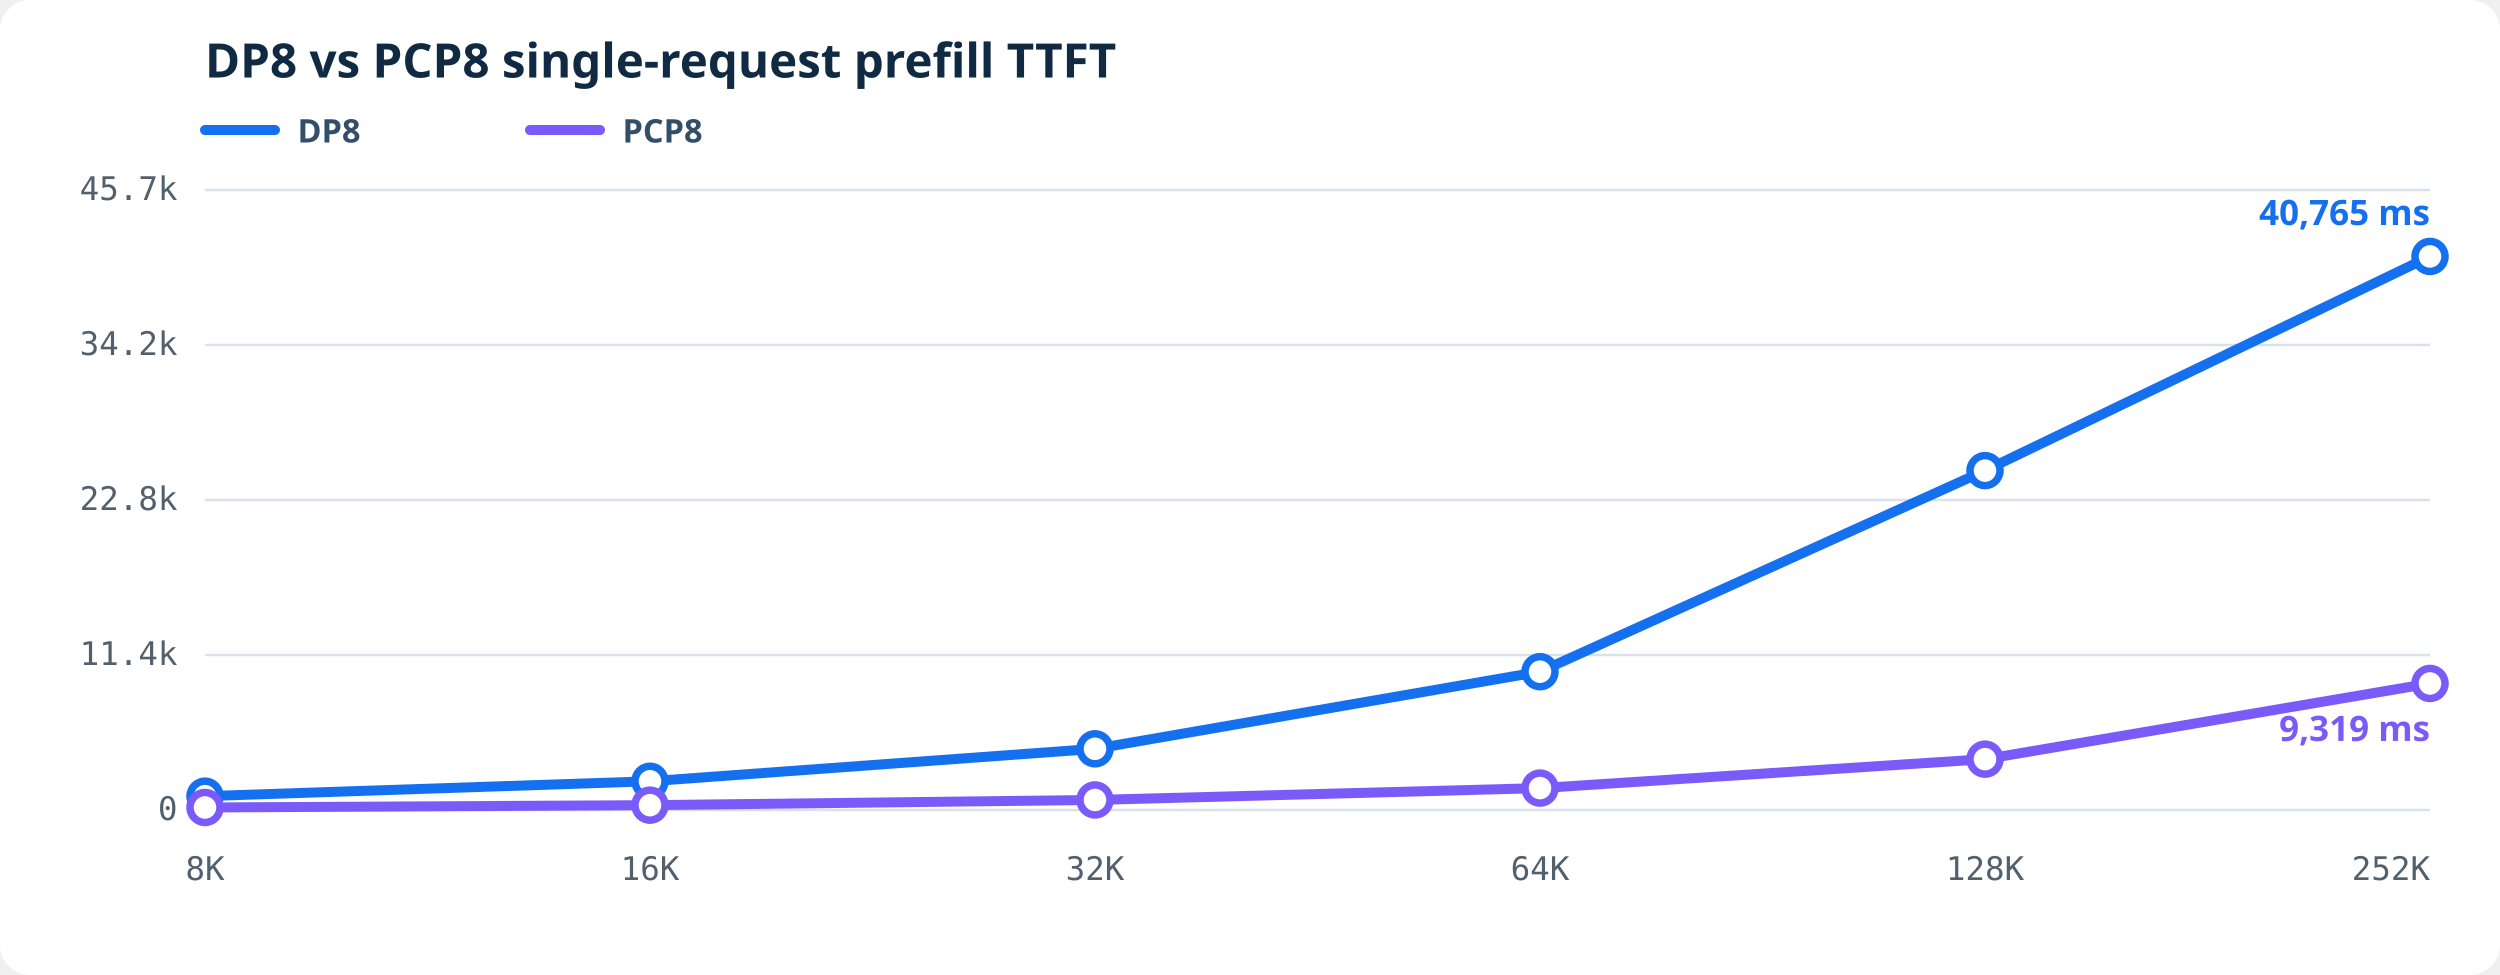
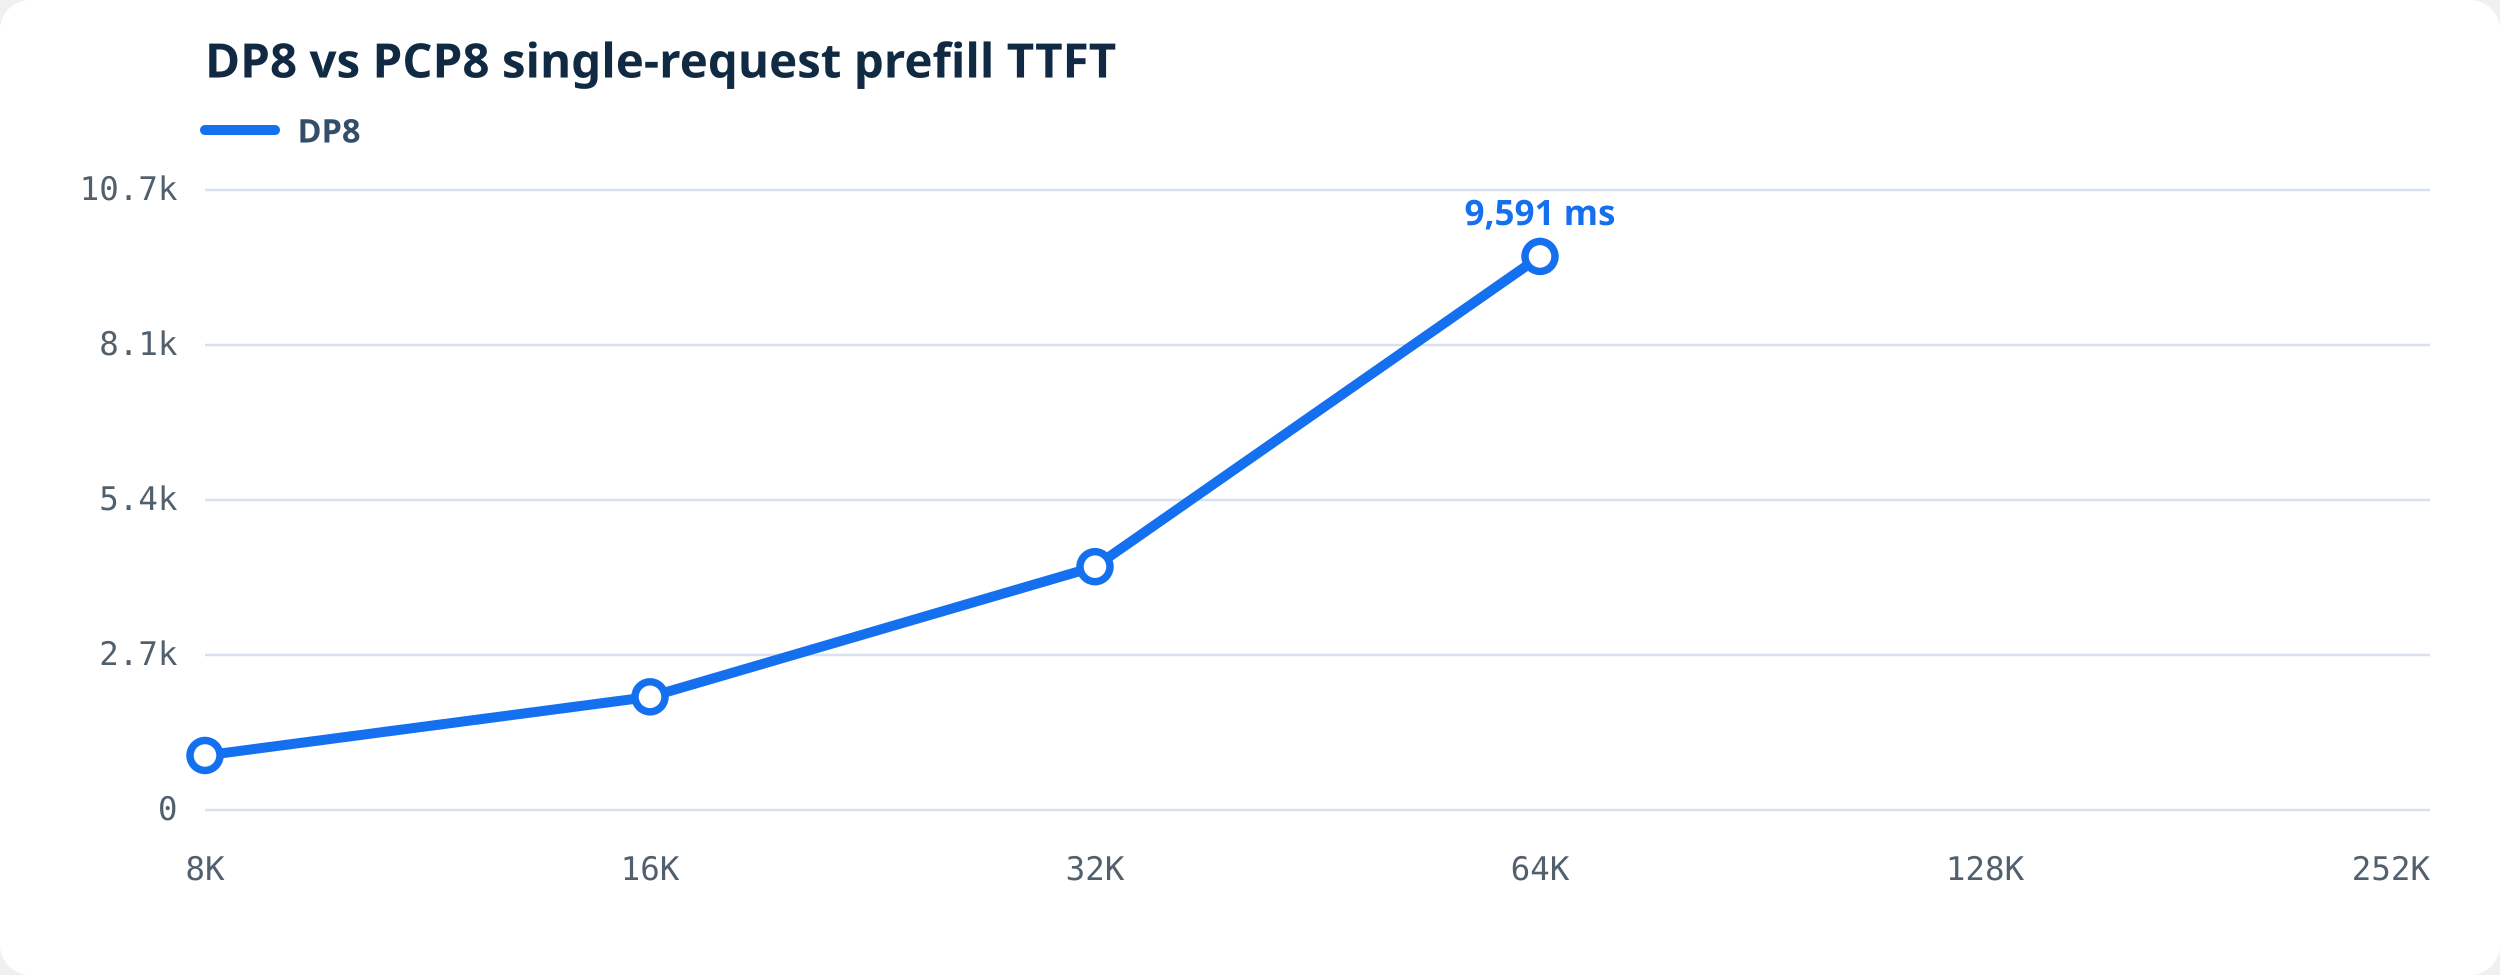
<svg xmlns="http://www.w3.org/2000/svg" viewBox="0 0 1000 390" role="img" aria-labelledby="prefill-ttft-title prefill-ttft-desc">
  <style>.bg{fill:#fff}.grid{stroke:#d9e2ec;stroke-width:1}.axis{fill:#52606d;font:13px ui-monospace,SFMono-Regular,Consolas,monospace}.heading{fill:#102a43;font:600 19px system-ui,sans-serif}.line{fill:none;stroke-width:4;stroke-linejoin:round;stroke-linecap:round}.dot{fill:#fff;stroke-width:3}.latest{stroke-width:3}.legend{fill:#334e68;font:600 13px system-ui,sans-serif}.value{font:600 14px system-ui,sans-serif}</style>
  <rect class="bg" width="1000" height="390" rx="12" />
  <text class="heading" x="82" y="31">DP8 vs PCP8 single-request prefill TTFT</text>
  <line x1="82" y1="52" x2="110" y2="52" stroke="#1570ef" stroke-width="4" stroke-linecap="round" />
  <text class="legend" x="119" y="57">DP8</text>
-   <line x1="212" y1="52" x2="240" y2="52" stroke="#7a5af8" stroke-width="4" stroke-linecap="round" />
-   <text class="legend" x="249" y="57">PCP8</text>
  <line class="grid" x1="82" y1="324.00" x2="972" y2="324.00" />
  <text class="axis" text-anchor="end" x="71" y="328.00">0</text>
  <line class="grid" x1="82" y1="262.00" x2="972" y2="262.00" />
-   <text class="axis" text-anchor="end" x="71" y="266.00">11.4k</text>
+   <text class="axis" text-anchor="end" x="71" y="266.00">2.7k</text>
  <line class="grid" x1="82" y1="200.00" x2="972" y2="200.00" />
-   <text class="axis" text-anchor="end" x="71" y="204.00">22.8k</text>
+   <text class="axis" text-anchor="end" x="71" y="204.00">5.4k</text>
  <line class="grid" x1="82" y1="138.00" x2="972" y2="138.00" />
-   <text class="axis" text-anchor="end" x="71" y="142.00">34.2k</text>
+   <text class="axis" text-anchor="end" x="71" y="142.00">8.1k</text>
  <line class="grid" x1="82" y1="76.00" x2="972" y2="76.00" />
-   <text class="axis" text-anchor="end" x="71" y="80.00">45.7k</text>
+   <text class="axis" text-anchor="end" x="71" y="80.00">10.7k</text>
  <text class="axis" text-anchor="middle" x="82.00" y="352">8K</text>
  <text class="axis" text-anchor="middle" x="260.00" y="352">16K</text>
  <text class="axis" text-anchor="middle" x="438.00" y="352">32K</text>
  <text class="axis" text-anchor="middle" x="616.00" y="352">64K</text>
  <text class="axis" text-anchor="middle" x="794.00" y="352">128K</text>
  <text class="axis" text-anchor="end" x="972.00" y="352">252K</text>
-   <polyline class="line" stroke="#1570ef" points="82.00,318.46 260.00,312.50 438.00,299.52 616.00,268.68 794.00,188.24 972.00,102.57" />
-   <circle class="dot" fill="#fff" stroke="#1570ef" cx="82.00" cy="318.46" r="6" />
-   <circle class="dot" fill="#fff" stroke="#1570ef" cx="260.00" cy="312.50" r="6" />
-   <circle class="dot" fill="#fff" stroke="#1570ef" cx="438.00" cy="299.52" r="6" />
-   <circle class="dot" fill="#fff" stroke="#1570ef" cx="616.00" cy="268.68" r="6" />
-   <circle class="dot" fill="#fff" stroke="#1570ef" cx="794.00" cy="188.24" r="6" />
-   <circle class="dot latest" fill="#1570ef" stroke="#1570ef" cx="972.00" cy="102.57" r="6" />
-   <text class="value" fill="#1570ef" text-anchor="end" x="972.00" y="90.00">40,765 ms</text>
-   <polyline class="line" stroke="#7a5af8" points="82.00,322.99 260.00,322.07 438.00,319.98 616.00,315.24 794.00,303.66 972.00,273.38" />
-   <circle class="dot" fill="#fff" stroke="#7a5af8" cx="82.00" cy="322.99" r="6" />
-   <circle class="dot" fill="#fff" stroke="#7a5af8" cx="260.00" cy="322.07" r="6" />
-   <circle class="dot" fill="#fff" stroke="#7a5af8" cx="438.00" cy="319.98" r="6" />
-   <circle class="dot" fill="#fff" stroke="#7a5af8" cx="616.00" cy="315.24" r="6" />
-   <circle class="dot" fill="#fff" stroke="#7a5af8" cx="794.00" cy="303.66" r="6" />
-   <circle class="dot latest" fill="#7a5af8" stroke="#7a5af8" cx="972.00" cy="273.38" r="6" />
-   <text class="value" fill="#7a5af8" text-anchor="end" x="972.00" y="296.38">9,319 ms</text>
+   <polyline class="line" stroke="#1570ef" points="82.00,302.19 260.00,278.73 438.00,226.67 616.00,102.57" />
+   <circle class="dot" fill="#fff" stroke="#1570ef" cx="82.00" cy="302.19" r="6" />
+   <circle class="dot" fill="#fff" stroke="#1570ef" cx="260.00" cy="278.73" r="6" />
+   <circle class="dot" fill="#fff" stroke="#1570ef" cx="438.00" cy="226.67" r="6" />
+   <circle class="dot latest" fill="#1570ef" stroke="#1570ef" cx="616.00" cy="102.57" r="6" />
+   <text class="value" fill="#1570ef" text-anchor="middle" x="616.00" y="90.00">9,591 ms</text>
</svg>
